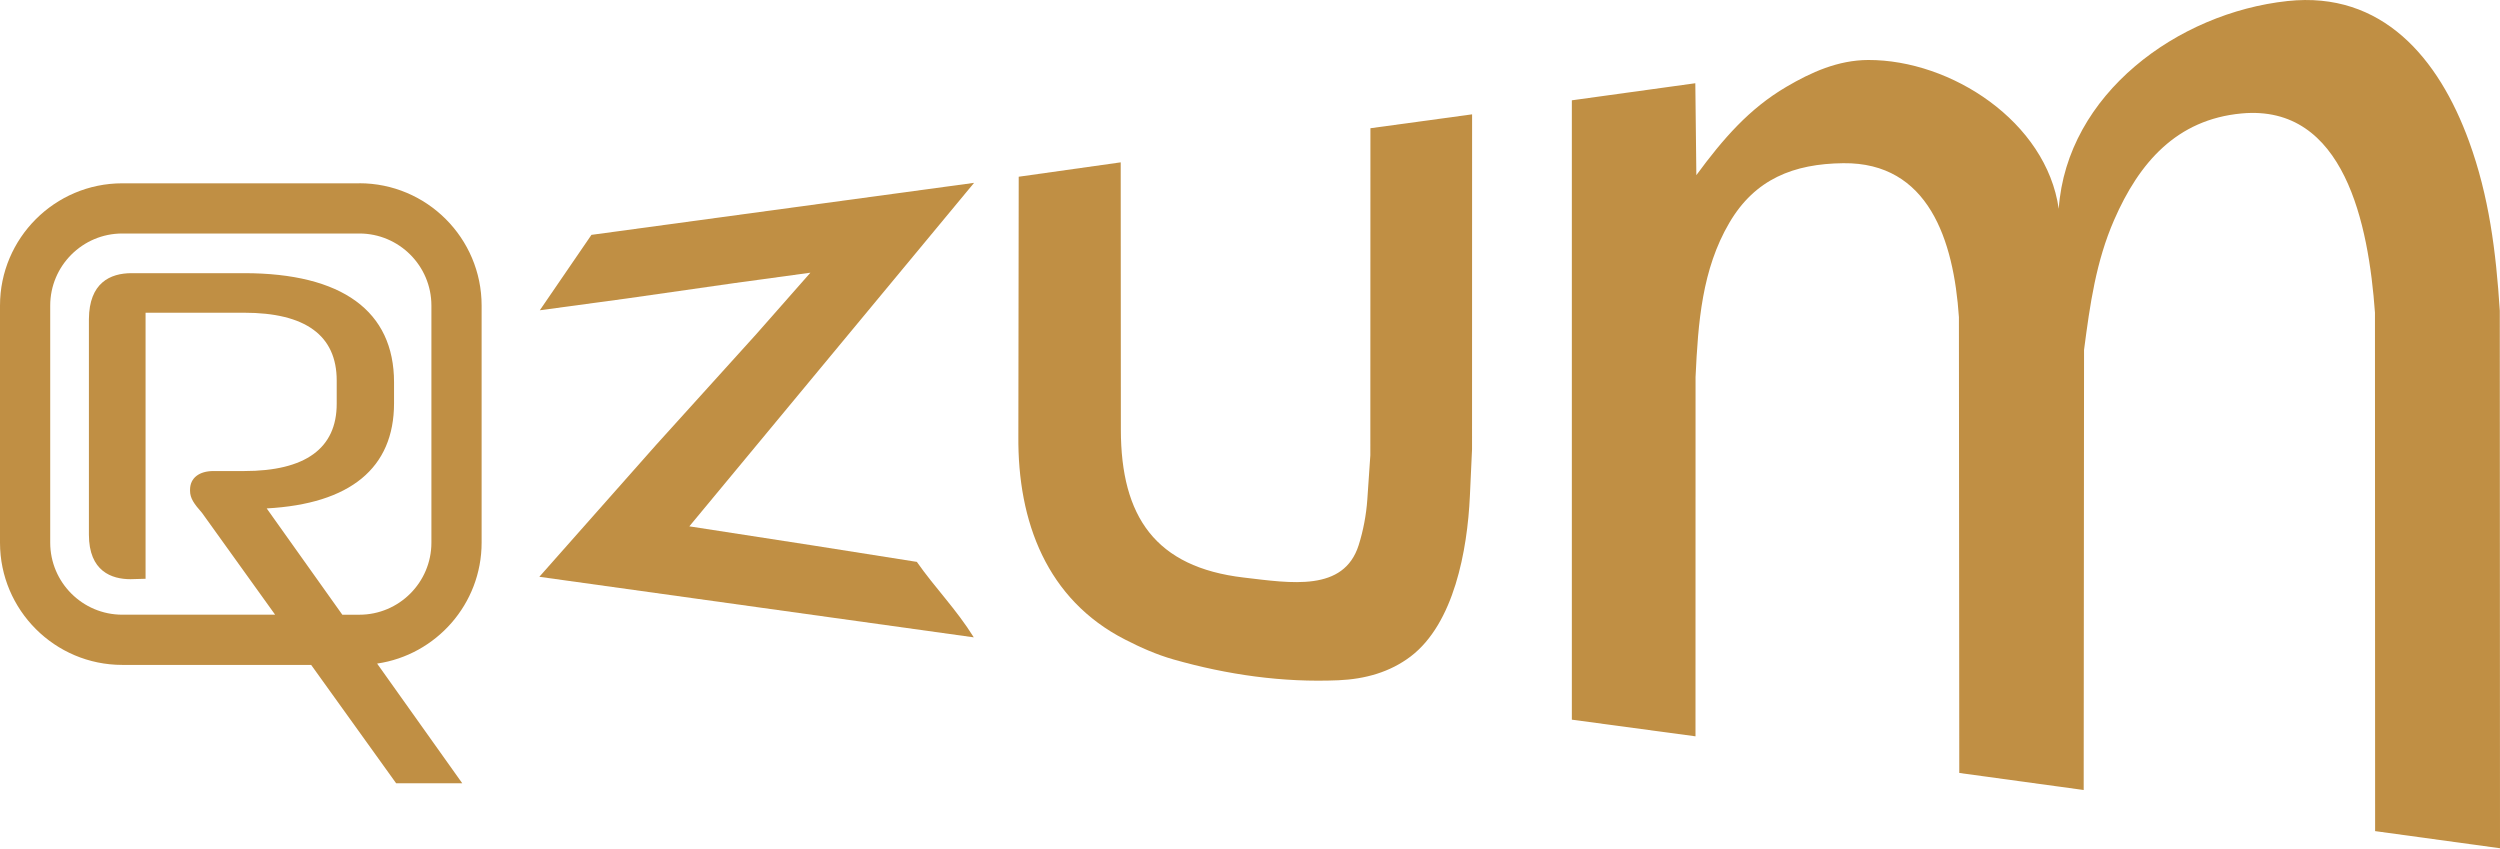
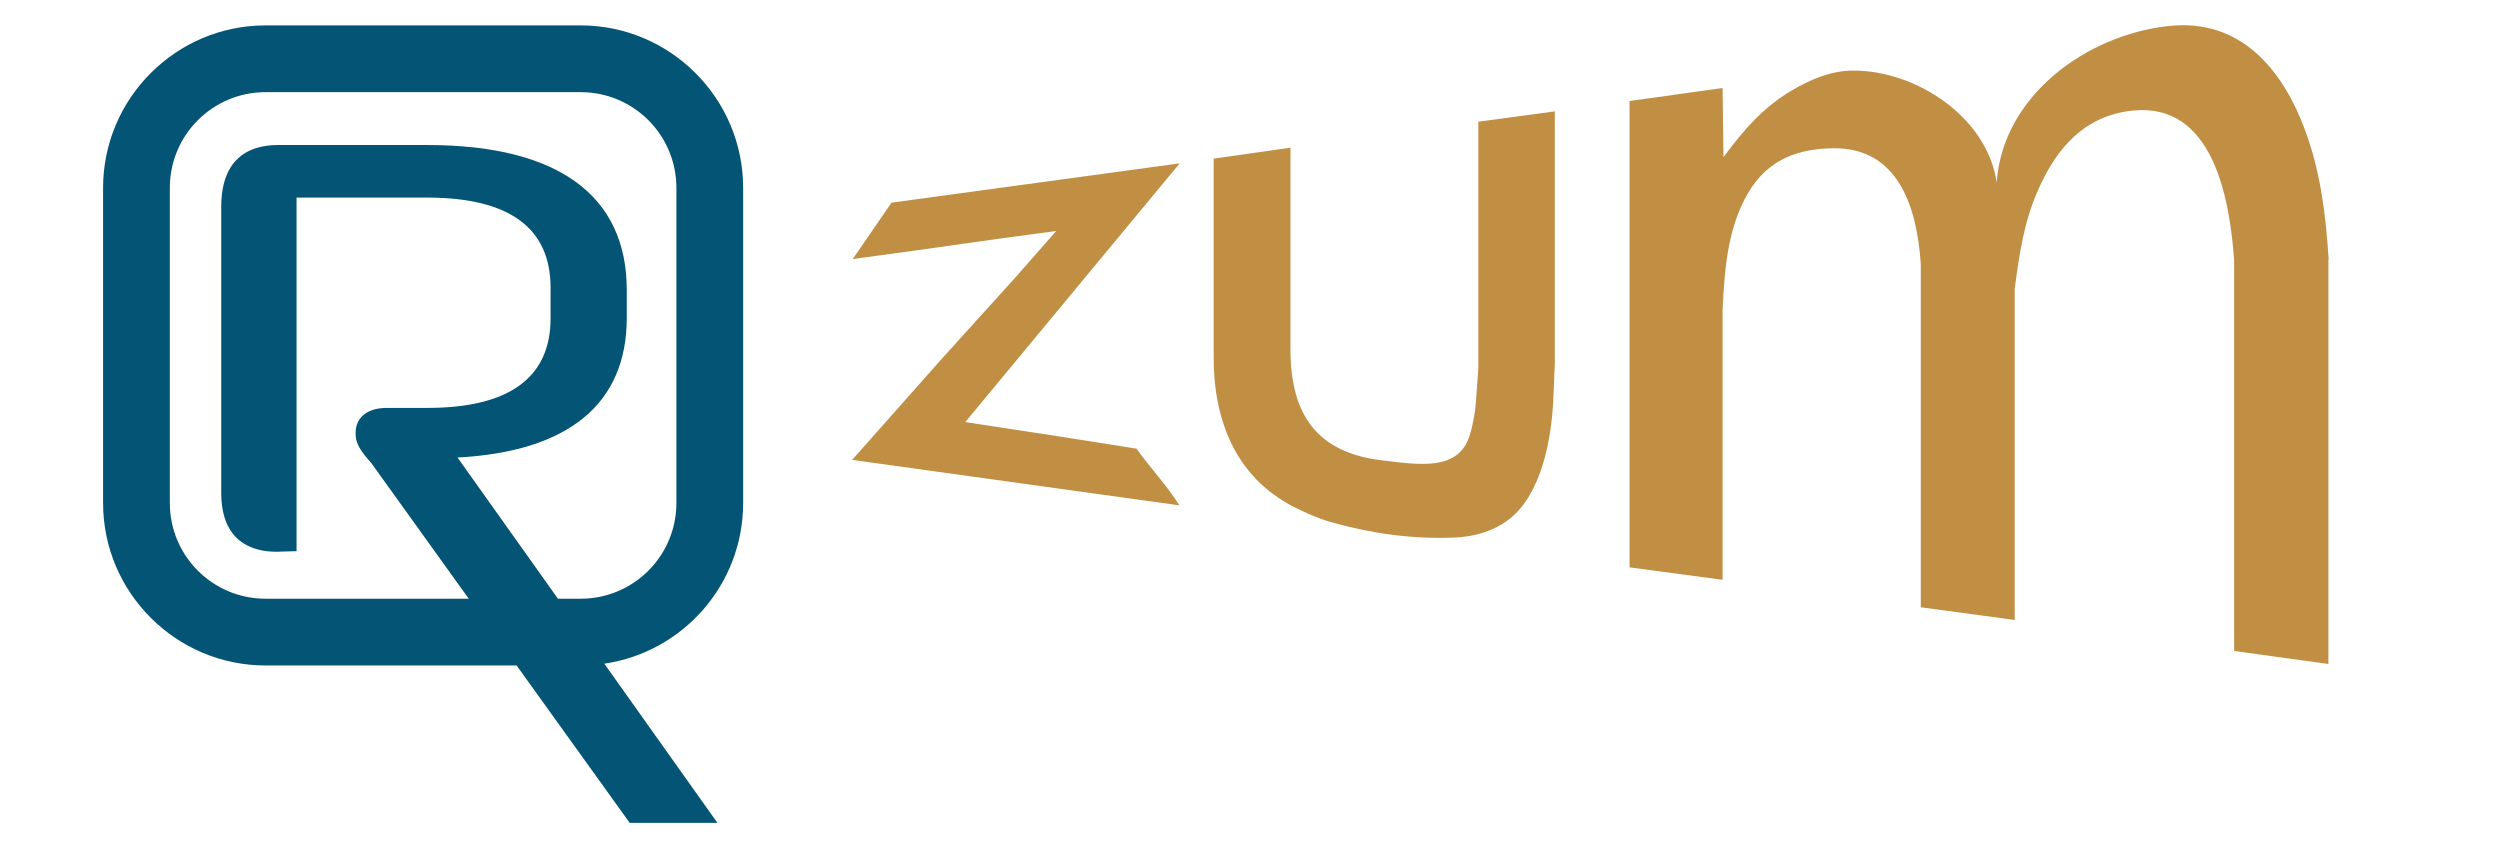
- <svg xmlns="http://www.w3.org/2000/svg" id="Camada_2" data-name="Camada 2" viewBox="0 0 846.36 287.17">
+ <svg xmlns="http://www.w3.org/2000/svg" id="Camada_2" version="1.1" viewBox="0 0 846.4 287.2">
  <defs>
    <style>
-       .cls-1 {
+       .st0 {
+         fill: #045575;
+       }
+ 
+       .st1 {
        fill: #c08f44;
      }
    </style>
  </defs>
-   <g id="Camada_1-2" data-name="Camada 1">
+   <g id="Camada_1-2">
    <g>
-       <path class="cls-1" d="M121.66,62.06H41.39C18.57,62.06,0,80.63,0,103.45v80.26c0,22.83,18.57,41.39,41.39,41.39h63.95l28.78,40.08c-.1,0,22.89,0,22.38,0l-28.83-40.53c19.98-2.92,35.38-20.17,35.38-40.95v-80.26c0-22.83-18.57-41.4-41.4-41.4ZM146.05,183.72c0,13.45-10.94,24.39-24.4,24.39h-5.76l-25.6-35.99c28.21-1.53,43.11-13.59,43.11-35.61v-7.08c0-24.12-17.6-36.95-50.78-36.95h-38.06c-7.28,0-14.37,3.28-14.46,15.54v72.98c0,12.45,7.75,15.08,14.07,15.08l5.11-.14v-90.07h33.34c20.76,0,31.37,7.66,31.37,22.97v7.85c0,15.12-10.61,22.78-31.37,22.78h-10.38c-4.74,0-7.9,2.3-7.9,6.32v.38c0,2.49,1.35,4.4,4.06,7.47l24.74,34.46h-51.75c-13.45,0-24.39-10.94-24.39-24.39v-80.26c0-13.45,10.94-24.4,24.39-24.4h80.26c13.45,0,24.4,10.94,24.4,24.4v80.26Z" />
-       <path class="cls-1" d="M846.29,105.18c-1.29-20.05-3.65-38.78-10.42-57.34-10.27-28.18-29.39-50.93-61.44-47.49-37.17,3.99-74.72,31.47-77.46,70.33-4.2-29.47-36.43-50.44-64.48-50.37-10.24.03-19.36,4.17-27.72,9.08-12.58,7.39-21.38,17.53-30.48,29.91l-.35-31.12-41.8,5.78v209.68s41.86,5.64,41.86,5.64l.02-121.65c.86-18.51,2.18-36.43,11.44-52.21,8.68-14.8,21.78-19.99,38.57-20.17,28.87-.32,37.39,26.06,39.15,52.11l.12,154.32,42.12,5.77.12-148.99c2.02-15.49,4.05-29.92,10.18-43.98,8.47-19.46,21.19-34.03,43.13-36.07,34.92-3.23,43.03,37.63,45.18,67.44l.05,175.52,42.28,5.8-.07-181.99Z" />
-       <path class="cls-1" d="M463.92,154.14l-1.02,14.94c-.36,5.2-1.38,10.6-2.93,15.48-5.04,15.87-22.82,12.86-38.96,10.96-29.78-3.51-41.54-20.52-41.55-50.1l-.05-90.46-34.53,4.87-.12,87.84c-.25,29.03,9.68,55.3,36.06,68.81,5.3,2.72,10.63,5.11,16.52,6.79,18.2,5.17,36.89,7.84,55.77,7.03,9.02-.39,17.45-2.73,24.46-8.06,14.67-11.16,19.2-35.91,20.05-54.28l.73-15.88.02-113.37-34.42,4.7-.03,110.75Z" />
-       <path class="cls-1" d="M200.23,79.51l-17.48,25.53,29.28-3.97,36.66-5.24,25.67-3.51-18.35,20.83-33.99,37.58-39.43,44.54,147.08,20.5c-6.05-9.68-12.96-16.54-19.28-25.55l-35.37-5.59-41.65-6.44,96.4-116.29-129.54,17.61Z" />
+       <path class="st0" d="M196.6,8.6h-106.7c-30.3,0-55,24.7-55,55v106.7c0,30.3,24.7,55,55,55h85l38.3,53.3c-.1,0,30.4,0,29.7,0l-38.3-53.9c26.6-3.9,47-26.8,47-54.4V63.6c0-30.3-24.7-55-55-55h0ZM229,170.3c0,17.9-14.5,32.4-32.4,32.4h-7.7l-34-47.8c37.5-2,57.3-18.1,57.3-47.3v-9.4c0-32.1-23.4-49.1-67.5-49.1h-50.6c-9.7,0-19.1,4.4-19.2,20.7v97c0,16.5,10.3,20,18.7,20l6.8-.2v-119.7h44.3c27.6,0,41.7,10.2,41.7,30.5v10.4c0,20.1-14.1,30.3-41.7,30.3h-13.8c-6.3,0-10.5,3.1-10.5,8.4v.5c0,3.3,1.8,5.8,5.4,9.9l32.9,45.8h-68.8c-17.9,0-32.4-14.5-32.4-32.4V63.6c0-17.9,14.5-32.4,32.4-32.4h106.7c17.9,0,32.4,14.5,32.4,32.4v106.7h0Z" />
+       <path class="st1" d="M788.4,87.8c-1-15.1-2.7-29.2-7.8-43.2-7.7-21.2-22.1-38.4-46.3-35.8-28,3-56.3,23.7-58.3,53-3.2-22.2-27.4-38-48.6-37.9-7.7,0-14.6,3.1-20.9,6.8-9.5,5.6-16.1,13.2-23,22.5l-.3-23.4-31.5,4.4v157.9l31.5,4.2v-91.6c.7-13.9,1.7-27.4,8.6-39.3,6.5-11.1,16.4-15.1,29-15.2,21.7-.2,28.2,19.6,29.5,39.2v116.2l31.8,4.3v-112.2c1.6-11.7,3.1-22.5,7.8-33.1,6.4-14.7,16-25.6,32.5-27.2,26.3-2.4,32.4,28.3,34,50.8v132.2l31.9,4.4V87.8h0Z" />
+       <path class="st1" d="M500.5,124.7l-.8,11.2c-.3,3.9-1,8-2.2,11.7-3.8,12-17.2,9.7-29.3,8.3-22.4-2.6-31.3-15.5-31.3-37.7V50l-26,3.7v66.1c-.3,21.9,7.2,41.6,27.1,51.8,4,2,8,3.8,12.4,5.1,13.7,3.9,27.8,5.9,42,5.3,6.8-.3,13.1-2.1,18.4-6.1,11-8.4,14.5-27,15.1-40.9l.5-12V37.7l-25.9,3.5v83.4h0Z" />
+       <path class="st1" d="M301.9,68.5l-13.2,19.2,22-3,27.6-3.9,19.3-2.6-13.8,15.7-25.6,28.3-29.7,33.5,110.8,15.4c-4.6-7.3-9.8-12.5-14.5-19.2l-26.6-4.2-31.4-4.8,72.6-87.6-97.5,13.3h0Z" />
    </g>
  </g>
</svg>
